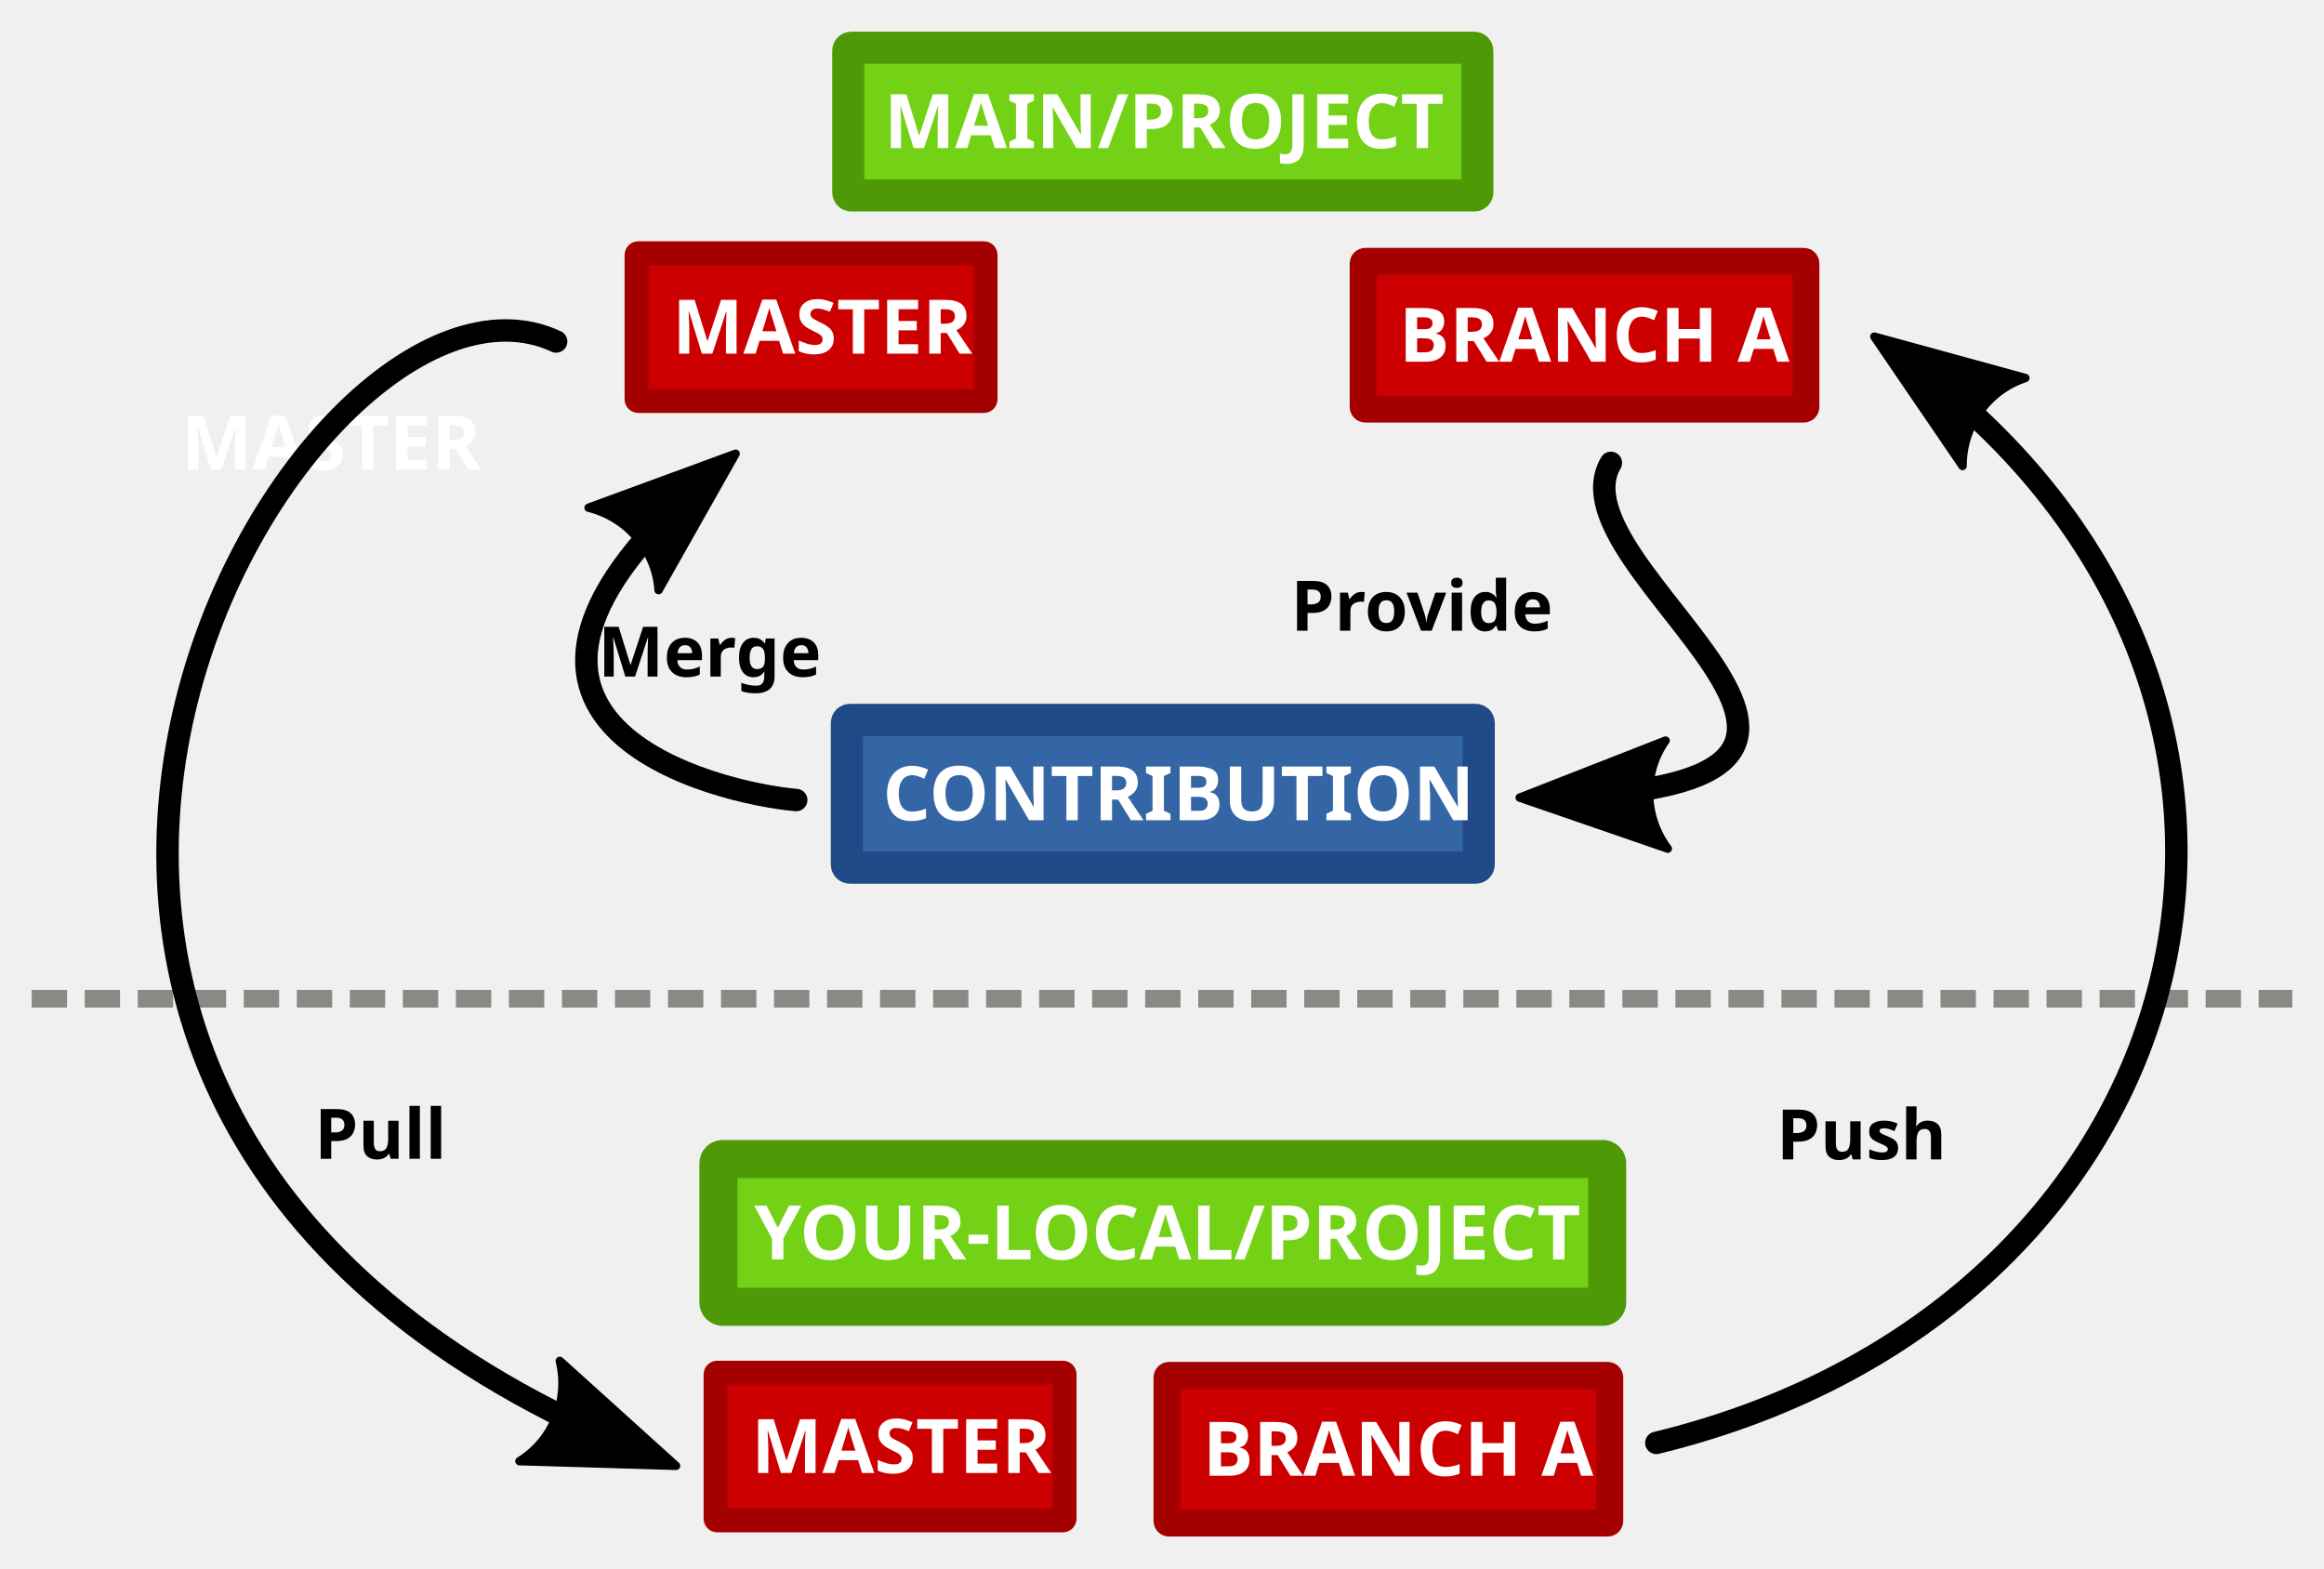
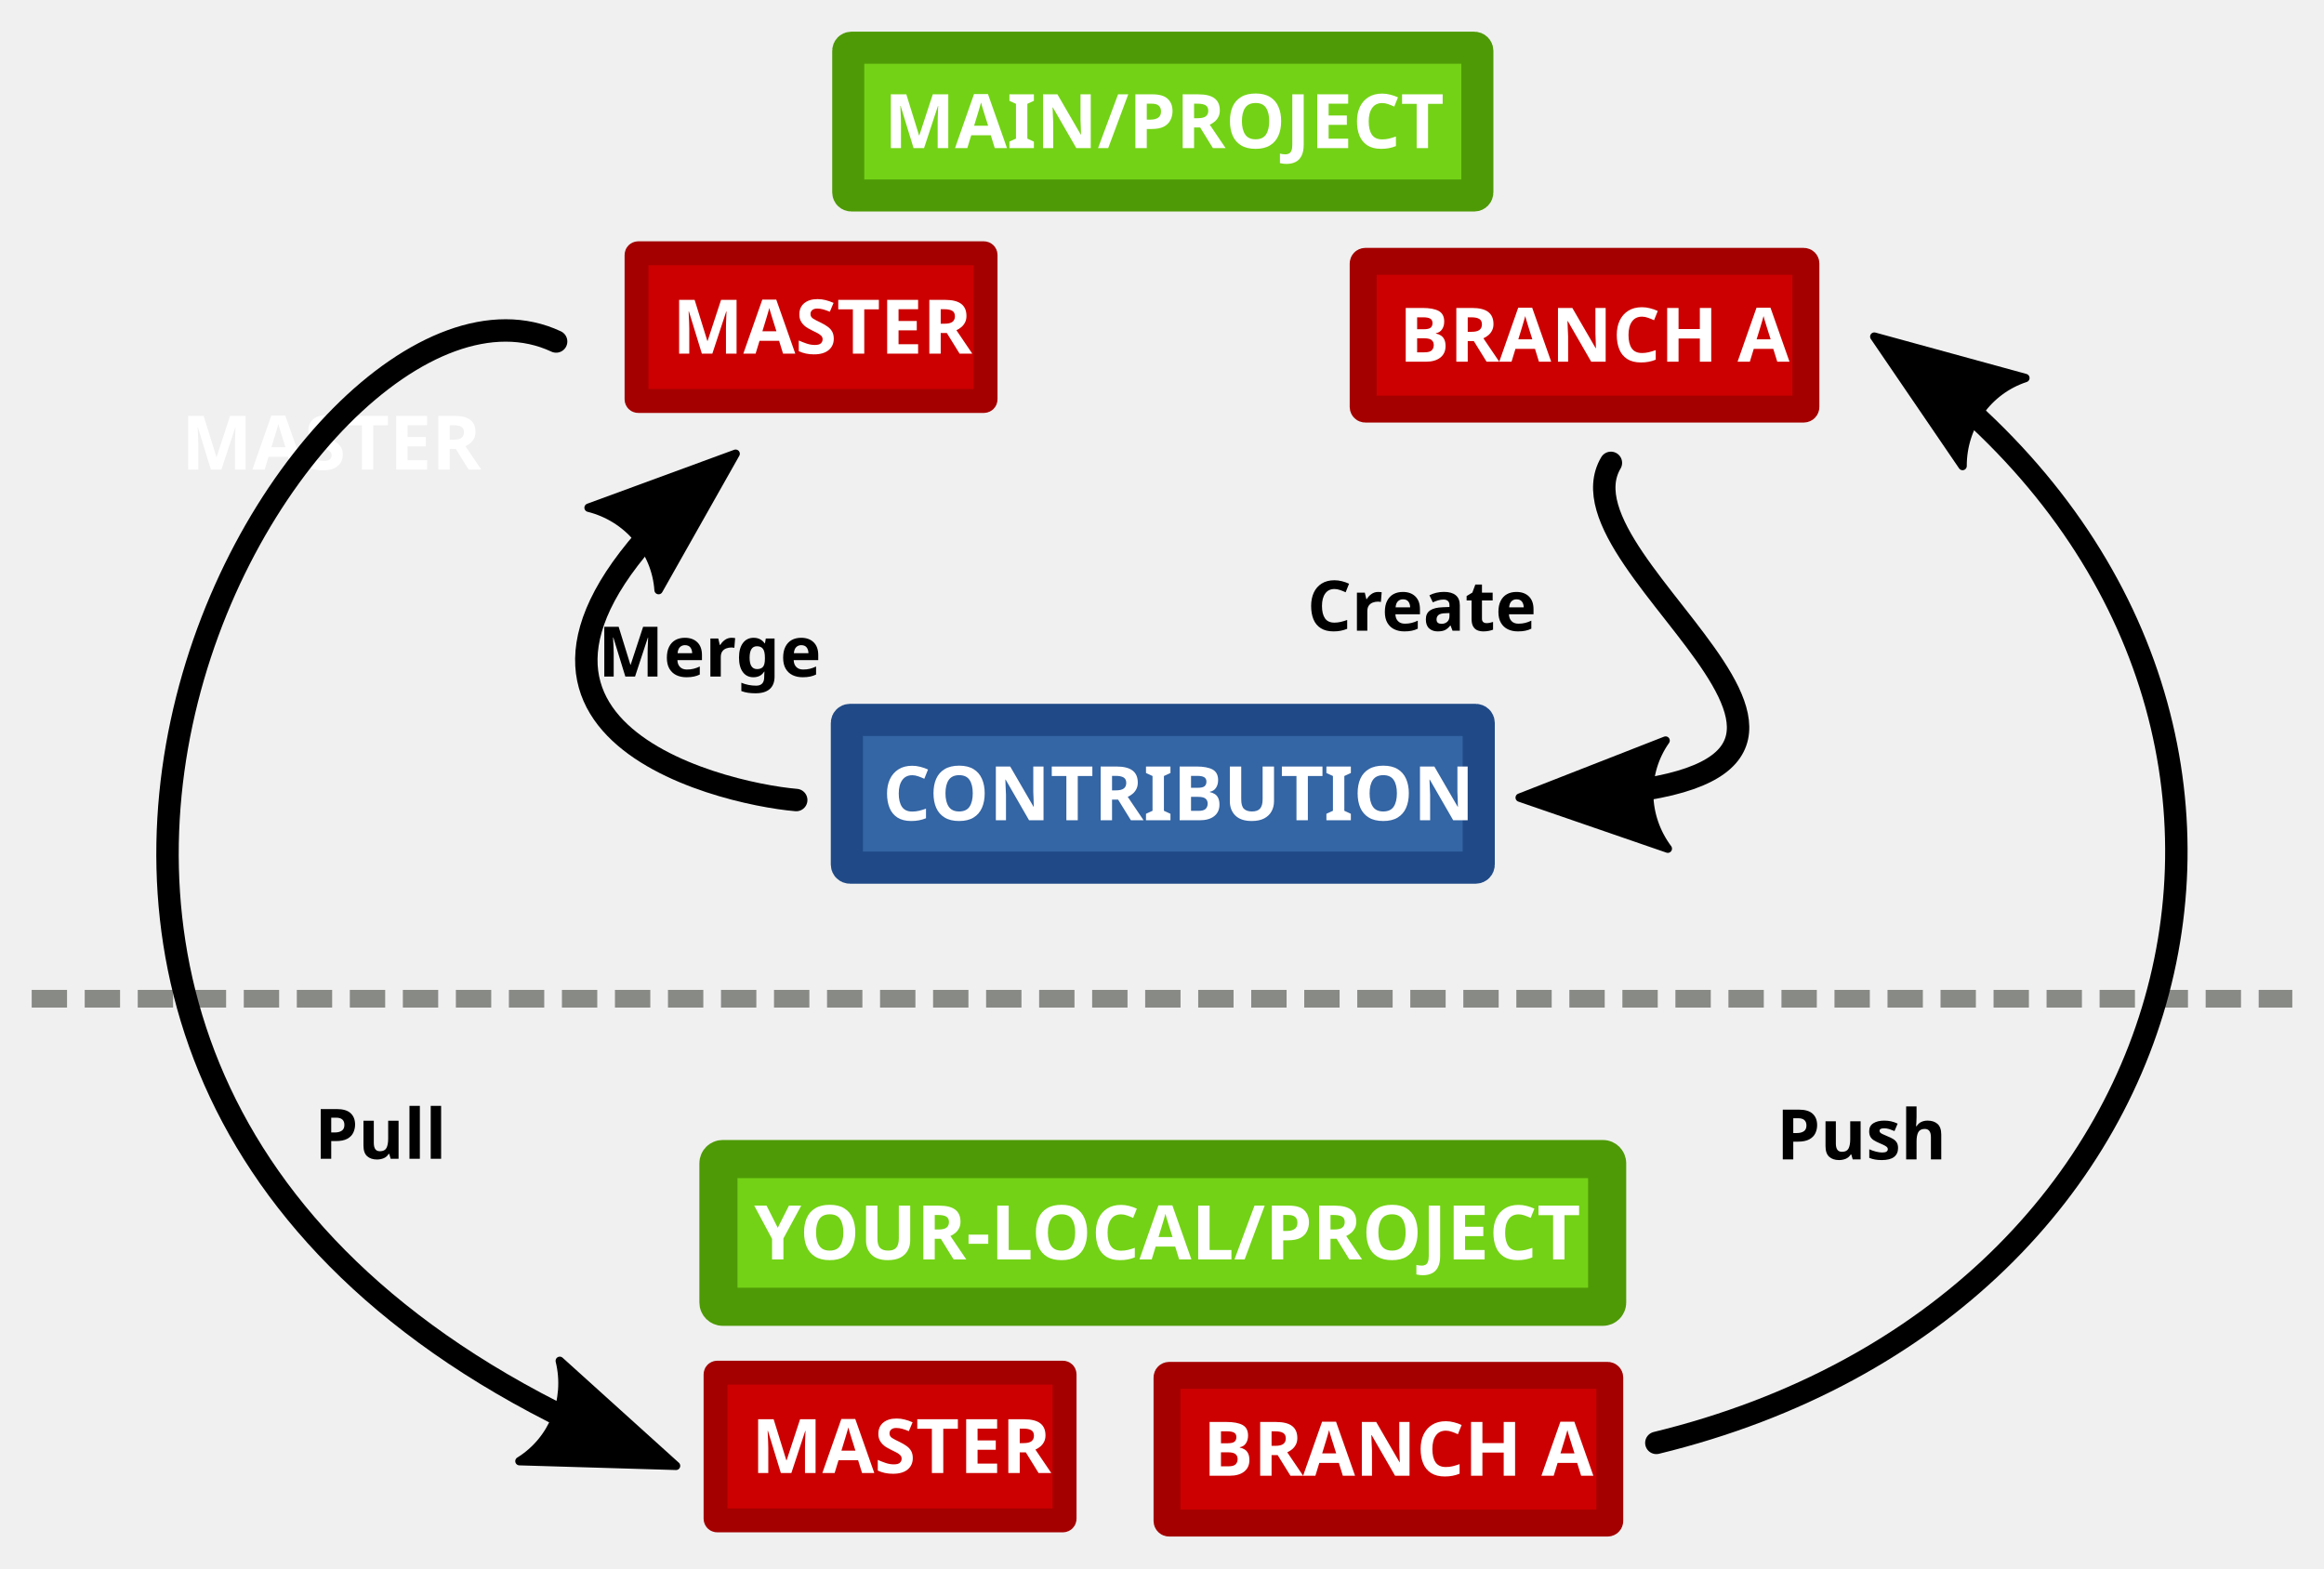
<svg xmlns="http://www.w3.org/2000/svg" width="733.315" height="494.893" viewBox="0 0 733.315 494.893" version="1.1" id="svg8">
  <defs id="defs2">
    <marker orient="auto" refY="0" refX="0" id="marker2435" style="overflow:visible">
      <path id="path2433" style="fill:#000000;fill-opacity:1;fill-rule:evenodd;stroke:#000000;stroke-width:0.625;stroke-linejoin:round;stroke-opacity:1" d="M 8.719,4.034 -2.207,0.016 8.719,-4.002 c -1.745,2.372 -1.735,5.617 -6e-7,8.035 z" transform="scale(-0.6)" />
    </marker>
    <marker orient="auto" refY="0" refX="0" id="marker1093" style="overflow:visible">
      <path id="path1091" style="fill:#000000;fill-opacity:1;fill-rule:evenodd;stroke:#000000;stroke-width:0.625;stroke-linejoin:round;stroke-opacity:1" d="M 8.719,4.034 -2.207,0.016 8.719,-4.002 c -1.745,2.372 -1.735,5.617 -6e-7,8.035 z" transform="scale(-0.6)" />
    </marker>
    <marker orient="auto" refY="0" refX="0" id="marker1041" style="overflow:visible">
      <path id="path1039" style="fill:#000000;fill-opacity:1;fill-rule:evenodd;stroke:#000000;stroke-width:0.625;stroke-linejoin:round;stroke-opacity:1" d="M 8.719,4.034 -2.207,0.016 8.719,-4.002 c -1.745,2.372 -1.735,5.617 -6e-7,8.035 z" transform="scale(-0.6)" />
    </marker>
    <marker orient="auto" refY="0" refX="0" id="marker7130" style="overflow:visible">
      <path id="path7128" style="fill:#000000;fill-opacity:1;fill-rule:evenodd;stroke:#000000;stroke-width:0.625;stroke-linejoin:round;stroke-opacity:1" d="M 8.719,4.034 -2.207,0.016 8.719,-4.002 c -1.745,2.372 -1.735,5.617 -6e-7,8.035 z" transform="scale(-0.6)" />
    </marker>
    <marker style="overflow:visible" id="marker5882" refX="0" refY="0" orient="auto">
      <path transform="scale(-0.6)" d="M 8.719,4.034 -2.207,0.016 8.719,-4.002 c -1.745,2.372 -1.735,5.617 -6e-7,8.035 z" style="fill:#000000;fill-opacity:1;fill-rule:evenodd;stroke:#000000;stroke-width:0.625;stroke-linejoin:round;stroke-opacity:1" id="path5880" />
    </marker>
    <marker orient="auto" refY="0" refX="0" id="Arrow2Lend" style="overflow:visible">
      <path id="path5263" style="fill:#000000;fill-opacity:1;fill-rule:evenodd;stroke:#000000;stroke-width:0.625;stroke-linejoin:round;stroke-opacity:1" d="M 8.719,4.034 -2.207,0.016 8.719,-4.002 c -1.745,2.372 -1.735,5.617 -6e-7,8.035 z" transform="matrix(-1.1,0,0,-1.1,-1.1,0)" />
    </marker>
    <marker orient="auto" refY="0" refX="0" id="Arrow1Lend" style="overflow:visible">
      <path id="path5245" d="M 0,0 5,-5 -12.5,0 5,5 Z" style="fill:#000000;fill-opacity:1;fill-rule:evenodd;stroke:#000000;stroke-width:1pt;stroke-opacity:1" transform="matrix(-0.8,0,0,-0.8,-10,0)" />
    </marker>
    <marker orient="auto" refY="0" refX="0" id="Arrow1Lstart" style="overflow:visible">
      <path id="path5242" d="M 0,0 5,-5 -12.5,0 5,5 Z" style="fill:#000000;fill-opacity:1;fill-rule:evenodd;stroke:#000000;stroke-width:1pt;stroke-opacity:1" transform="matrix(0.8,0,0,0.8,10,0)" />
    </marker>
  </defs>
  <g id="layer1" transform="translate(-111.1574,-465.7946)">
    <path style="fill:none;stroke:#888a85;stroke-width:5.577;stroke-linecap:butt;stroke-linejoin:miter;stroke-miterlimit:4;stroke-dasharray:11.154, 5.577;stroke-dashoffset:0;stroke-opacity:1" d="M 121.157,780.968 H 834.472" id="path154" />
    <g id="g95" transform="translate(270.6852,-34.04845)">
      <rect transform="rotate(90)" ry="0.958" y="-306.636" x="514.902" height="198.51" width="46.628" id="rect4584" style="opacity:1;fill:#73d216;fill-opacity:1;stroke:#4e9a06;stroke-width:10.118;stroke-linecap:square;stroke-linejoin:miter;stroke-miterlimit:4;stroke-dasharray:none;stroke-dashoffset:0;stroke-opacity:1" />
      <text id="text4588" y="546.581" x="119.425" style="font-style:normal;font-variant:normal;font-weight:bold;font-stretch:normal;font-size:23.759px;line-height:1.25;font-family:'Fira Code';-inkscape-font-specification:'Fira Code Bold';letter-spacing:0px;word-spacing:0px;fill:#ffffff;fill-opacity:1;stroke:none;stroke-width:2.97" xml:space="preserve">
        <tspan style="font-style:normal;font-variant:normal;font-weight:bold;font-stretch:normal;font-family:'Fira Code';-inkscape-font-specification:'Fira Code Bold';fill:#ffffff;fill-opacity:1;stroke-width:2.97" y="546.581" x="119.425" id="tspan4586">MAIN/PROJECT</tspan>
      </text>
    </g>
    <path id="path5878" d="m 619.462,611.864 c -19.999,33.693 113.177,102.665 -19.406,105.38" style="fill:none;stroke:#000000;stroke-width:7.076;stroke-linecap:round;stroke-linejoin:round;stroke-opacity:1;marker-end:url(#marker2435)" />
    <g id="g118" transform="translate(-86.82355,-34.04845)">
      <g id="g112">
        <rect ry="0.675" y="-767.826" x="582.314" height="139.719" width="46.628" id="rect6276" style="opacity:1;fill:#cc0000;fill-opacity:1;stroke:#a40000;stroke-width:8.488;stroke-linecap:square;stroke-linejoin:miter;stroke-miterlimit:4;stroke-dasharray:none;stroke-dashoffset:0;stroke-opacity:1" transform="rotate(90)" />
        <text id="text6280" y="613.994" x="639.405" style="font-style:normal;font-variant:normal;font-weight:bold;font-stretch:normal;font-size:23.759px;line-height:1.25;font-family:'Fira Code';-inkscape-font-specification:'Fira Code Bold';letter-spacing:0px;word-spacing:0px;fill:#ffffff;fill-opacity:1;stroke:none;stroke-width:2.97" xml:space="preserve">
          <tspan style="font-style:normal;font-variant:normal;font-weight:bold;font-stretch:normal;font-family:'Fira Code';-inkscape-font-specification:'Fira Code Bold';fill:#ffffff;fill-opacity:1;stroke-width:2.97" y="613.994" x="639.405" id="tspan6278">BRANCH A</tspan>
        </text>
      </g>
    </g>
    <text xml:space="preserve" style="font-style:normal;font-variant:normal;font-weight:bold;font-stretch:normal;font-size:23.759px;line-height:1.25;font-family:sans-serif;-inkscape-font-specification:'sans-serif Bold';letter-spacing:0px;word-spacing:0px;fill:#ffffff;fill-opacity:1;stroke:none;stroke-width:2.97" x="168.385" y="613.994" id="text6330">
      <tspan id="tspan6328" x="168.385" y="613.994" style="font-style:normal;font-variant:normal;font-weight:bold;font-stretch:normal;font-family:'Fira Code';-inkscape-font-specification:'Fira Code Bold';fill:#ffffff;fill-opacity:1;stroke-width:2.97">MASTER</tspan>
    </text>
    <text id="text8068" y="679.296" x="349.363" style="font-style:normal;font-variant:normal;font-weight:bold;font-stretch:normal;font-size:21.996px;line-height:1.25;font-family:sans-serif;-inkscape-font-specification:'sans-serif, Bold';font-variant-ligatures:normal;font-variant-caps:normal;font-variant-numeric:normal;font-feature-settings:normal;text-align:center;letter-spacing:0px;word-spacing:0px;writing-mode:lr-tb;text-anchor:middle;fill:#000000;fill-opacity:1;stroke:none;stroke-width:2.75" xml:space="preserve">
      <tspan style="font-style:normal;font-variant:normal;font-weight:bold;font-stretch:normal;font-family:'Fira Code';-inkscape-font-specification:'Fira Code Bold';stroke-width:2.75" y="679.296" x="349.363" id="tspan8066">Merge</tspan>
    </text>
    <g id="g77" transform="translate(32.87082,80.86507)">
      <rect ry="0.963" y="-544.887" x="612.107" height="199.382" width="46.628" id="rect58" style="opacity:1;fill:#3465a4;fill-opacity:1;stroke:#204a87;stroke-width:10.14;stroke-linecap:square;stroke-linejoin:miter;stroke-miterlimit:4;stroke-dasharray:none;stroke-dashoffset:0;stroke-opacity:1" transform="rotate(90)" />
      <text id="text62" y="643.786" x="356.803" style="font-style:normal;font-variant:normal;font-weight:bold;font-stretch:normal;font-size:23.759px;line-height:1.25;font-family:'Fira Code';-inkscape-font-specification:'Fira Code Bold';letter-spacing:0px;word-spacing:0px;fill:#ffffff;fill-opacity:1;stroke:none;stroke-width:2.97" xml:space="preserve">
        <tspan style="font-style:normal;font-variant:normal;font-weight:bold;font-stretch:normal;font-family:'Fira Code';-inkscape-font-specification:'Fira Code Bold';fill:#ffffff;fill-opacity:1;stroke-width:2.97" y="643.786" x="356.803" id="tspan60">CONTRIBUTION</tspan>
      </text>
    </g>
    <g id="g90" transform="translate(154.9205,-36.60209)">
      <rect style="opacity:1;fill:#cc0000;fill-opacity:1;stroke:#a40000;stroke-width:7.536;stroke-linecap:square;stroke-linejoin:miter;stroke-miterlimit:4;stroke-dasharray:none;stroke-dashoffset:0;stroke-opacity:1" id="rect81" width="46.628" height="110.138" x="582.314" y="-267.224" ry="0.532" transform="rotate(90)" />
      <text xml:space="preserve" style="font-style:normal;font-variant:normal;font-weight:bold;font-stretch:normal;font-size:23.759px;line-height:1.25;font-family:sans-serif;-inkscape-font-specification:'sans-serif Bold';letter-spacing:0px;word-spacing:0px;fill:#ffffff;fill-opacity:1;stroke:none;stroke-width:2.97" x="168.385" y="613.994" id="text85">
        <tspan id="tspan83" x="168.385" y="613.994" style="font-style:normal;font-variant:normal;font-weight:bold;font-stretch:normal;font-family:'Fira Code';-inkscape-font-specification:'Fira Code Bold';fill:#ffffff;fill-opacity:1;stroke-width:2.97">MASTER</tspan>
      </text>
    </g>
    <path style="fill:none;stroke:#000000;stroke-width:7.076;stroke-linecap:round;stroke-linejoin:round;stroke-opacity:1;marker-end:url(#marker1093)" d="M 286.638,573.559 C 206.249,535.819 42.188,814.972 315.751,924.939" id="path105" />
    <path id="path107" d="M 633.803,921.13 C 811.983,877.733 856.55,681.826 710.241,577.411" style="fill:none;stroke:#000000;stroke-width:7.076;stroke-linecap:round;stroke-linejoin:round;stroke-opacity:1;marker-end:url(#marker5882)" />
    <path style="fill:none;stroke:#000000;stroke-width:7.076;stroke-linecap:round;stroke-linejoin:round;stroke-opacity:1;marker-end:url(#marker1041)" d="M 362.396,718.265 C 338.141,716.208 243.192,694.099 336.18,615.099" id="path120" />
    <text xml:space="preserve" style="font-style:normal;font-variant:normal;font-weight:bold;font-stretch:normal;font-size:21.996px;line-height:1.25;font-family:sans-serif;-inkscape-font-specification:'sans-serif, Bold';font-variant-ligatures:normal;font-variant-caps:normal;font-variant-numeric:normal;font-feature-settings:normal;text-align:center;letter-spacing:0px;word-spacing:0px;writing-mode:lr-tb;text-anchor:middle;fill:#000000;fill-opacity:1;stroke:none;stroke-width:2.75" x="574.083" y="664.826" id="text124">
-       <tspan id="tspan122" x="574.083" y="664.826" style="font-style:normal;font-variant:normal;font-weight:bold;font-stretch:normal;font-family:'Fira Code';-inkscape-font-specification:'Fira Code Bold';stroke-width:2.75">Provide</tspan>
+       <tspan id="tspan122" x="574.083" y="664.826" style="font-style:normal;font-variant:normal;font-weight:bold;font-stretch:normal;font-family:'Fira Code';-inkscape-font-specification:'Fira Code Bold';stroke-width:2.75">Create</tspan>
    </text>
    <text xml:space="preserve" style="font-style:normal;font-variant:normal;font-weight:bold;font-stretch:normal;font-size:21.996px;line-height:1.25;font-family:sans-serif;-inkscape-font-specification:'sans-serif, Bold';font-variant-ligatures:normal;font-variant-caps:normal;font-variant-numeric:normal;font-feature-settings:normal;text-align:center;letter-spacing:0px;word-spacing:0px;writing-mode:lr-tb;text-anchor:middle;fill:#000000;fill-opacity:1;stroke:none;stroke-width:2.75" x="245.515" y="831.487" id="text138">
      <tspan id="tspan136" x="245.515" y="831.487" style="font-style:normal;font-variant:normal;font-weight:bold;font-stretch:normal;font-family:'Fira Code';-inkscape-font-specification:'Fira Code Bold';stroke-width:2.75">Pull</tspan>
    </text>
    <text id="text152" y="831.663" x="712.83" style="font-style:normal;font-variant:normal;font-weight:bold;font-stretch:normal;font-size:21.996px;line-height:1.25;font-family:sans-serif;-inkscape-font-specification:'sans-serif, Bold';font-variant-ligatures:normal;font-variant-caps:normal;font-variant-numeric:normal;font-feature-settings:normal;text-align:center;letter-spacing:0px;word-spacing:0px;writing-mode:lr-tb;text-anchor:middle;fill:#000000;fill-opacity:1;stroke:none;stroke-width:2.75" xml:space="preserve">
      <tspan style="font-style:normal;font-variant:normal;font-weight:bold;font-stretch:normal;font-family:'Fira Code';-inkscape-font-specification:'Fira Code Bold';stroke-width:2.75" y="831.663" x="712.83" id="tspan150">Push</tspan>
    </text>
    <g id="g6730" transform="translate(8.759201,-64.69206)">
      <g id="g6697" transform="translate(58.98435,71.50175)">
        <rect ry="1.354" y="-550.538" x="824.743" height="280.43" width="46.628" id="rect6691" style="opacity:1;fill:#73d216;fill-opacity:1;stroke:#4e9a06;stroke-width:12.026;stroke-linecap:square;stroke-linejoin:miter;stroke-miterlimit:4;stroke-dasharray:none;stroke-dashoffset:0;stroke-opacity:1" transform="rotate(90)" />
        <text id="text6695" y="856.422" x="281.407" style="font-style:normal;font-variant:normal;font-weight:bold;font-stretch:normal;font-size:23.759px;line-height:1.25;font-family:sans-serif;-inkscape-font-specification:'sans-serif Bold';letter-spacing:0px;word-spacing:0px;fill:#ffffff;fill-opacity:1;stroke:none;stroke-width:2.97" xml:space="preserve">
          <tspan style="font-style:normal;font-variant:normal;font-weight:bold;font-stretch:normal;font-family:'Fira Code';-inkscape-font-specification:'Fira Code Bold';fill:#ffffff;fill-opacity:1;stroke-width:2.97" y="856.422" x="281.407" id="tspan6693">YOUR-LOCAL/PROJECT</tspan>
        </text>
      </g>
      <g id="g6705" transform="translate(144.7059,72.35296)">
        <rect ry="0.675" y="-465.646" x="892.155" height="139.719" width="46.628" id="rect6699" style="opacity:1;fill:#cc0000;fill-opacity:1;stroke:#a40000;stroke-width:8.488;stroke-linecap:square;stroke-linejoin:miter;stroke-miterlimit:4;stroke-dasharray:none;stroke-dashoffset:0;stroke-opacity:1" transform="rotate(90)" />
        <text id="text6703" y="923.835" x="337.225" style="font-style:normal;font-variant:normal;font-weight:bold;font-stretch:normal;font-size:23.759px;line-height:1.25;font-family:'Fira Code';-inkscape-font-specification:'Fira Code Bold';letter-spacing:0px;word-spacing:0px;fill:#ffffff;fill-opacity:1;stroke:none;stroke-width:2.97" xml:space="preserve">
          <tspan style="font-style:normal;font-variant:normal;font-weight:bold;font-stretch:normal;font-family:'Fira Code';-inkscape-font-specification:'Fira Code Bold';fill:#ffffff;fill-opacity:1;stroke-width:2.97" y="923.835" x="337.225" id="tspan6701">BRANCH A</tspan>
        </text>
      </g>
      <g id="g6715" transform="translate(16.17301)">
        <g transform="translate(154.9205,381.3427)" id="g6713">
          <rect style="opacity:1;fill:#cc0000;fill-opacity:1;stroke:#a40000;stroke-width:7.536;stroke-linecap:square;stroke-linejoin:miter;stroke-miterlimit:4;stroke-dasharray:none;stroke-dashoffset:0;stroke-opacity:1" id="rect6707" width="46.628" height="110.138" x="582.314" y="-267.224" ry="0.532" transform="rotate(90)" />
          <text xml:space="preserve" style="font-style:normal;font-variant:normal;font-weight:bold;font-stretch:normal;font-size:23.759px;line-height:1.25;font-family:sans-serif;-inkscape-font-specification:'sans-serif Bold';letter-spacing:0px;word-spacing:0px;fill:#ffffff;fill-opacity:1;stroke:none;stroke-width:2.97" x="168.385" y="613.994" id="text6711">
            <tspan id="tspan6709" x="168.385" y="613.994" style="font-style:normal;font-variant:normal;font-weight:bold;font-stretch:normal;font-family:'Fira Code';-inkscape-font-specification:'Fira Code Bold';fill:#ffffff;fill-opacity:1;stroke-width:2.97">MASTER</tspan>
          </text>
        </g>
      </g>
    </g>
  </g>
</svg>
